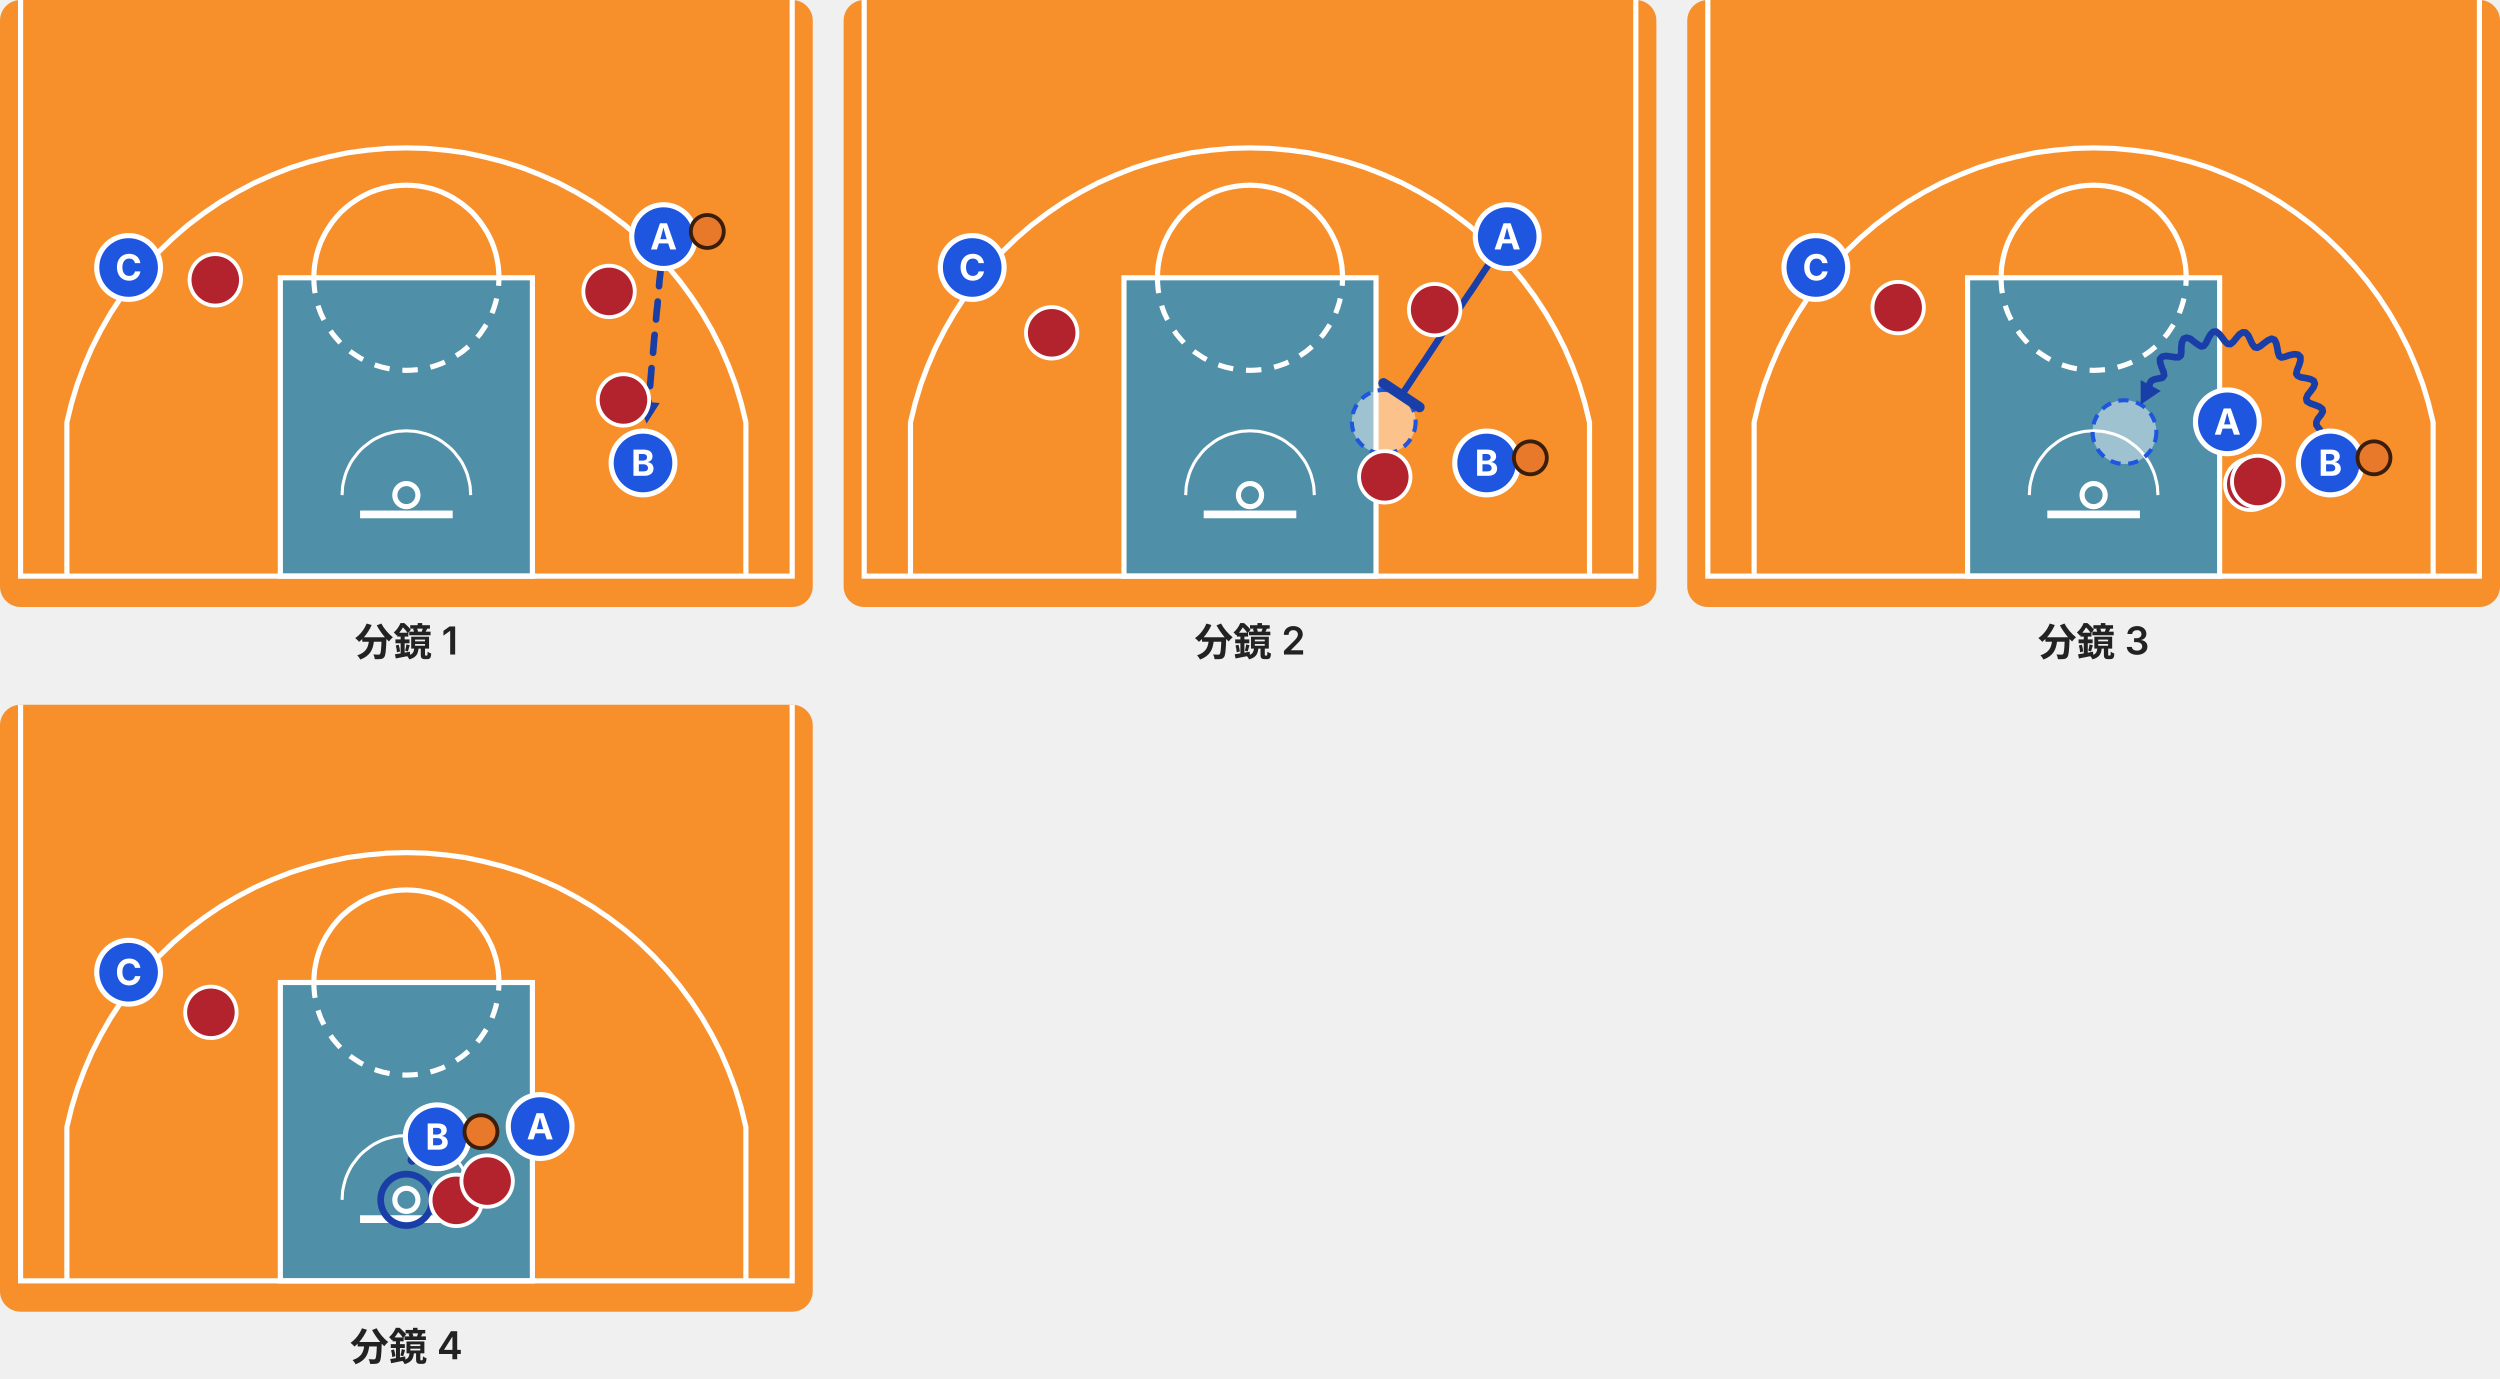
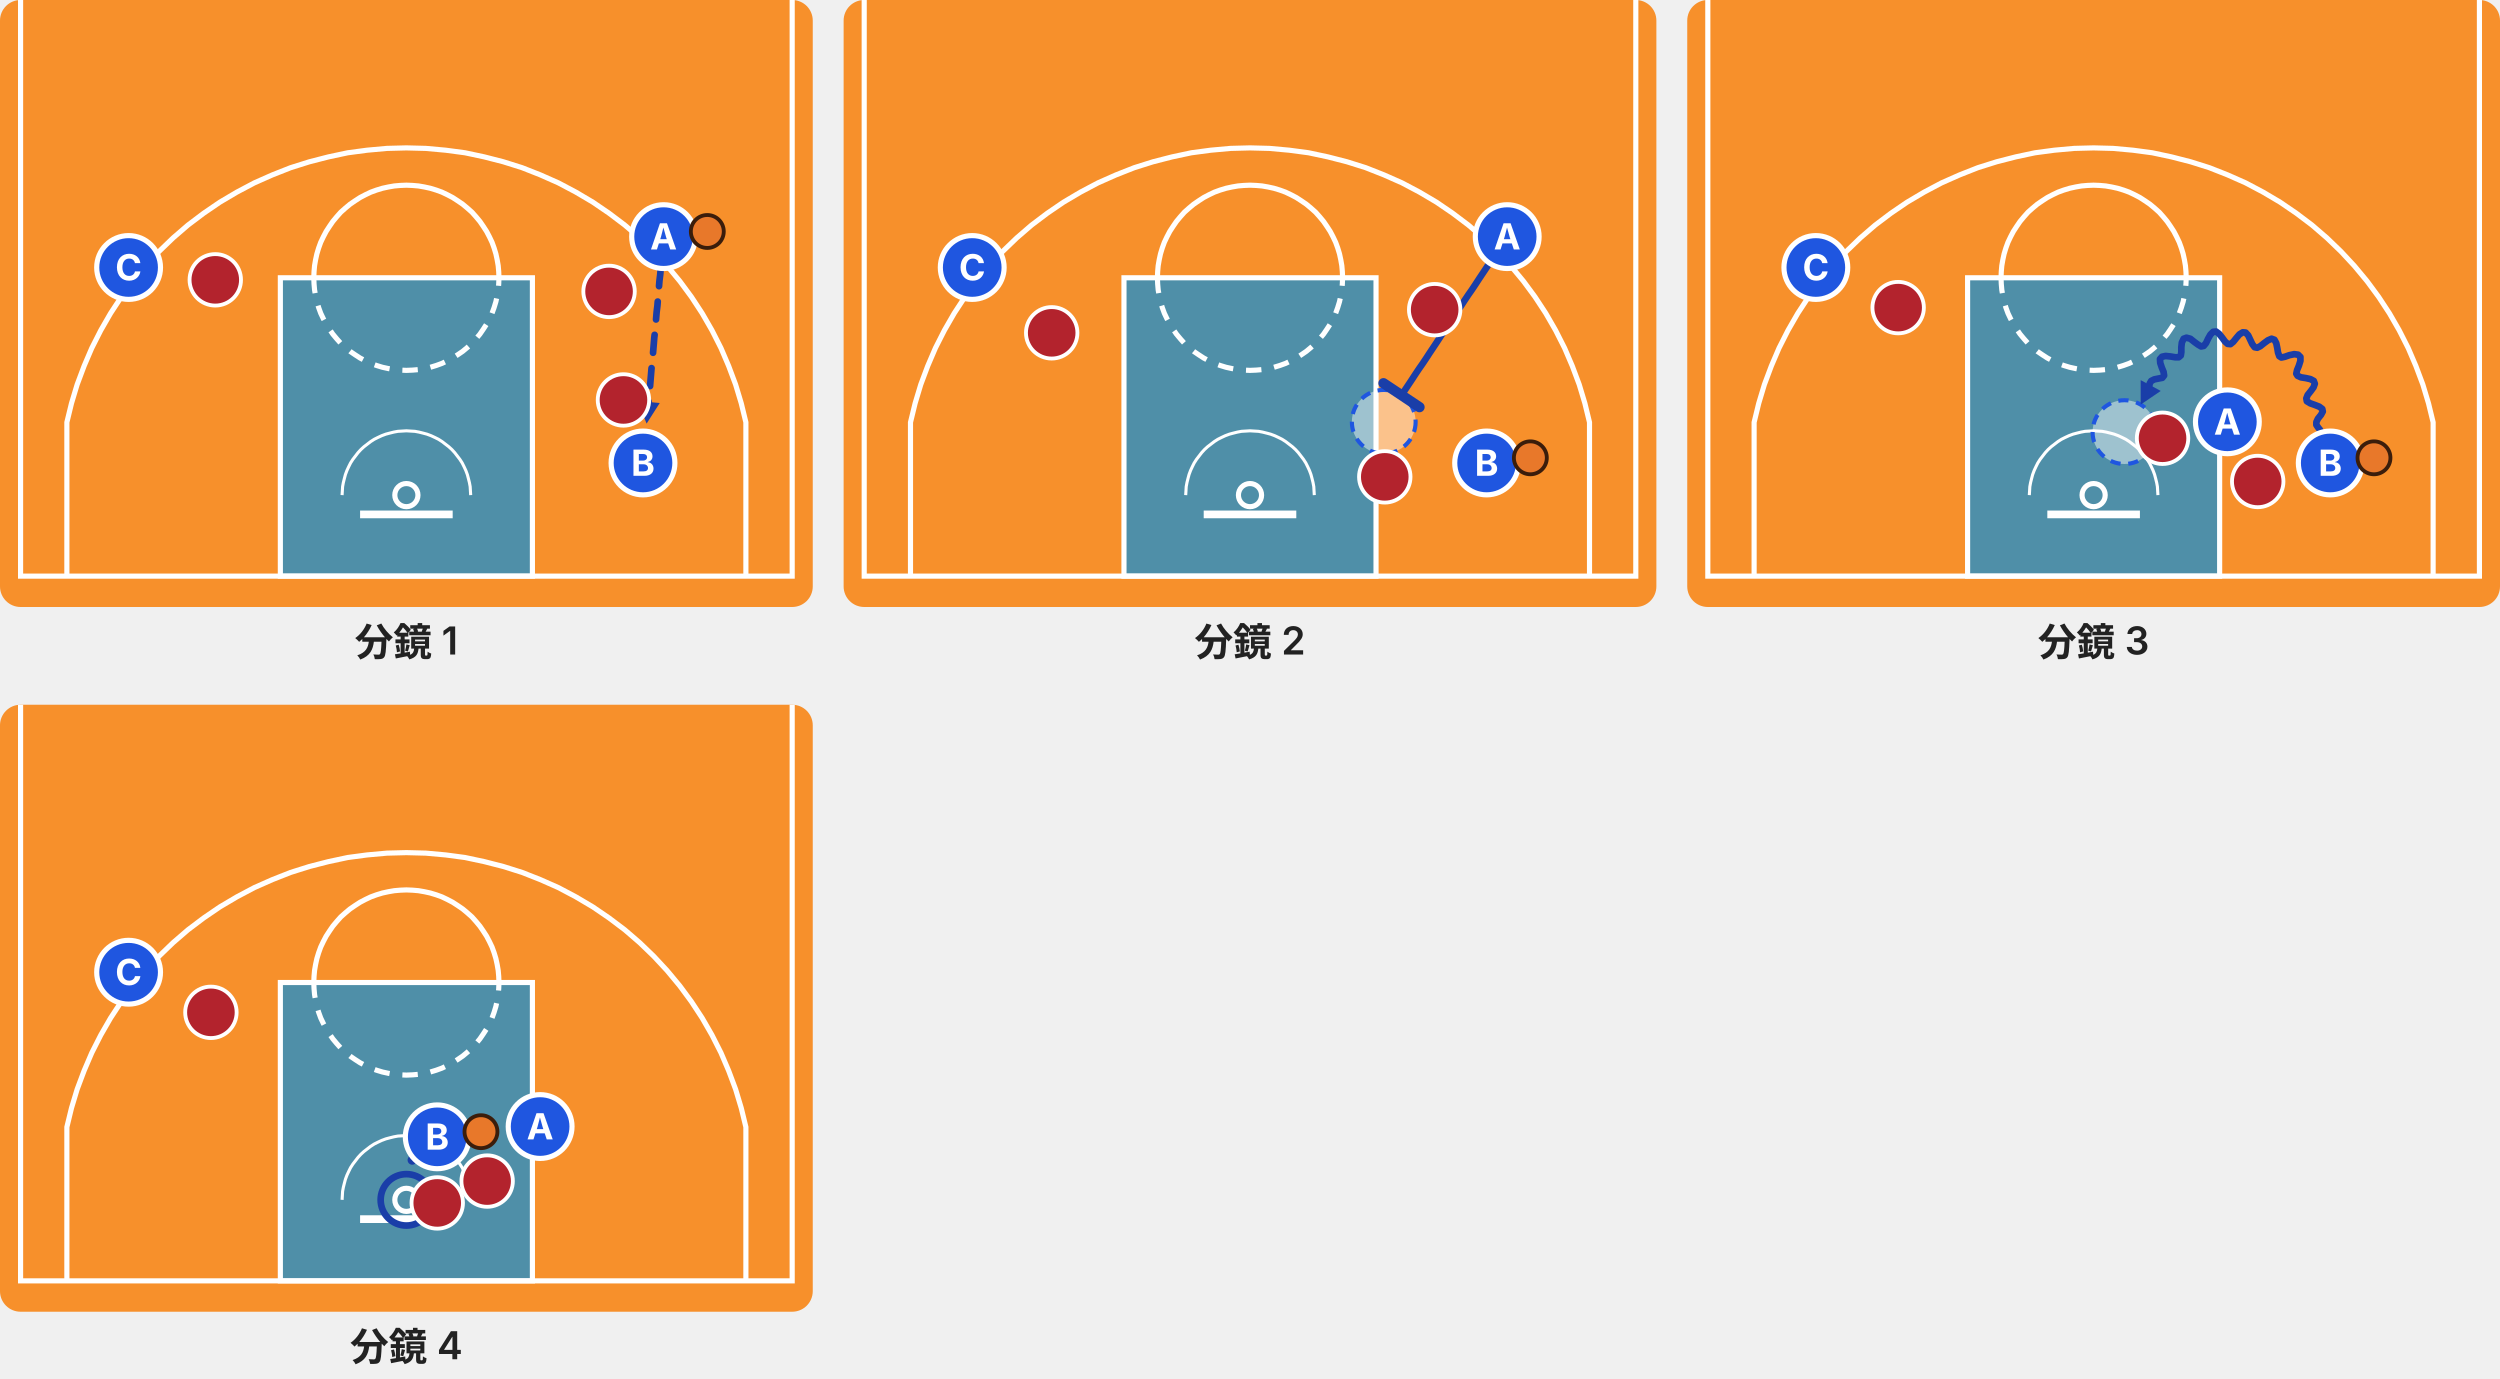
<svg xmlns="http://www.w3.org/2000/svg" viewBox="0 0 972.0 536.0" width="972.0" height="536.0" font-family="-apple-system, 'PingFang TC', 'Noto Sans TC', sans-serif">
  <g transform="translate(0,0)">
    <rect width="316.0" height="236.0" rx="8" fill="#f7902b" />
    <rect x="109.0" y="108.0" width="98.0" height="116.0" fill="#4f8fa8" stroke="#ffffff" stroke-width="2" />
    <polyline points="8.0,0.0 8.0,224.0 308.0,224.0 308.0,0.0" fill="none" stroke="#ffffff" stroke-width="2" />
    <polyline points="194.0,108.0 193.9,105.6 193.7,103.3 193.3,101.0 192.8,98.7 192.1,96.4 191.3,94.2 190.3,92.1 189.2,90.0 187.9,88.0 186.6,86.1 185.1,84.3 183.5,82.5 181.7,80.9 179.9,79.4 178.0,78.1 176.0,76.8 173.9,75.7 171.8,74.7 169.6,73.9 167.3,73.2 165.0,72.7 162.7,72.3 160.4,72.1 158.0,72.0 155.6,72.1 153.3,72.3 151.0,72.7 148.7,73.2 146.4,73.9 144.2,74.7 142.1,75.7 140.0,76.8 138.0,78.1 136.1,79.4 134.3,80.9 132.5,82.5 130.9,84.3 129.4,86.1 128.1,88.0 126.8,90.0 125.7,92.1 124.7,94.2 123.9,96.4 123.2,98.7 122.7,101.0 122.3,103.3 122.1,105.6 122.0,108.0" fill="none" stroke="#ffffff" stroke-width="2" />
    <polyline points="122.0,108.0 122.1,110.4 122.3,112.7 122.7,115.0 123.2,117.3 123.9,119.6 124.7,121.8 125.7,123.9 126.8,126.0 128.1,128.0 129.4,129.9 130.9,131.7 132.5,133.5 134.3,135.1 136.1,136.6 138.0,137.9 140.0,139.2 142.1,140.3 144.2,141.3 146.4,142.1 148.7,142.8 151.0,143.3 153.3,143.7 155.6,143.9 158.0,144.0 160.4,143.9 162.7,143.7 165.0,143.3 167.3,142.8 169.6,142.1 171.8,141.3 173.9,140.3 176.0,139.2 178.0,137.9 179.9,136.6 181.7,135.1 183.5,133.5 185.1,131.7 186.6,129.9 187.9,128.0 189.2,126.0 190.3,123.9 191.3,121.8 192.1,119.6 192.8,117.3 193.3,115.0 193.7,112.7 193.9,110.4 194.0,108.0" fill="none" stroke="#ffffff" stroke-width="2" stroke-dasharray="6 5" />
    <polyline points="290.0,224.0 290.0,164.2 288.2,156.8 286.0,149.5 283.3,142.3 280.3,135.3 276.8,128.4 273.0,121.8 268.8,115.4 264.3,109.3 259.4,103.4 254.2,97.8 248.7,92.5 242.9,87.5 236.8,82.9 230.5,78.6 223.9,74.7 217.1,71.1 210.1,68.0 203.0,65.2 195.7,62.9 188.3,61.0 180.8,59.4 173.3,58.4 165.6,57.7 158.0,57.5 150.4,57.7 142.7,58.4 135.2,59.4 127.7,61.0 120.3,62.9 113.0,65.2 105.9,68.0 98.9,71.1 92.1,74.7 85.5,78.6 79.2,82.9 73.1,87.5 67.3,92.5 61.8,97.8 56.6,103.4 51.7,109.3 47.2,115.4 43.0,121.8 39.2,128.4 35.7,135.3 32.7,142.3 30.0,149.5 27.8,156.8 26.0,164.2 26.0,224.0" fill="none" stroke="#ffffff" stroke-width="2" />
    <polyline points="183.0,192.5 182.9,190.9 182.8,189.2 182.5,187.6 182.1,186.0 181.7,184.5 181.1,182.9 180.4,181.4 179.7,180.0 178.8,178.6 177.8,177.3 176.8,176.0 175.7,174.8 174.5,173.7 173.2,172.7 171.9,171.7 170.5,170.8 169.1,170.1 167.6,169.4 166.0,168.8 164.5,168.4 162.9,168.0 161.3,167.7 159.6,167.6 158.0,167.5 156.4,167.6 154.7,167.7 153.1,168.0 151.5,168.4 150.0,168.8 148.4,169.4 146.9,170.1 145.5,170.8 144.1,171.7 142.8,172.7 141.5,173.7 140.3,174.8 139.2,176.0 138.2,177.3 137.2,178.6 136.3,180.0 135.6,181.4 134.9,182.9 134.3,184.5 133.9,186.0 133.5,187.6 133.2,189.2 133.1,190.9 133.0,192.5" fill="none" stroke="#ffffff" stroke-width="1.2" />
    <line x1="140.0" y1="200.0" x2="176.0" y2="200.0" stroke="#ffffff" stroke-width="3" />
    <circle cx="158.0" cy="192.5" r="4.5" fill="none" stroke="#ffffff" stroke-width="2" />
    <polyline points="256.9,104.3 256.7,106.7 256.4,109.1 256.2,111.6 256.0,114.0 255.8,116.4 255.6,118.9 255.3,121.3 255.1,123.8 254.9,126.2 254.7,128.7 254.4,131.1 254.2,133.6 254.0,136.0 253.8,138.4 253.6,140.9 253.3,143.3 253.1,145.8 252.9,148.2 252.7,150.7 252.4,153.1 252.2,155.6 252.0,157.9" fill="none" stroke="#1a3ea8" stroke-width="2.6" stroke-linecap="round" stroke-linejoin="round" stroke-dasharray="7 6" />
    <polygon points="251.4,164.7 256.5,156.7 247.8,155.9" fill="#1a3ea8" />
    <circle cx="236.8" cy="113.3" r="10.0" fill="#b3232d" stroke="#fff" stroke-width="1.5" />
    <circle cx="242.4" cy="155.5" r="10.0" fill="#b3232d" stroke="#fff" stroke-width="1.5" />
    <circle cx="83.7" cy="108.8" r="10.0" fill="#b3232d" stroke="#fff" stroke-width="1.5" />
    <circle cx="258.0" cy="92.0" r="12.4" fill="#1f56e0" stroke="#fff" stroke-width="2" />
    <text x="258.0" y="97.0" font-size="14" font-weight="700" fill="#fff" text-anchor="middle">A</text>
    <circle cx="250.0" cy="180.0" r="12.4" fill="#1f56e0" stroke="#fff" stroke-width="2" />
    <text x="250.0" y="185.0" font-size="14" font-weight="700" fill="#fff" text-anchor="middle">B</text>
    <circle cx="50.0" cy="104.0" r="12.4" fill="#1f56e0" stroke="#fff" stroke-width="2" />
    <text x="50.0" y="109.0" font-size="14" font-weight="700" fill="#fff" text-anchor="middle">C</text>
    <circle cx="275.0" cy="90.0" r="6.4" fill="#e8782a" stroke="#3b1d0b" stroke-width="1.5" />
    <text x="158.0" y="255.0" font-size="15" font-weight="600" fill="#222" text-anchor="middle">分鏡 1</text>
  </g>
  <g transform="translate(328,0)">
    <rect width="316.0" height="236.0" rx="8" fill="#f7902b" />
    <rect x="109.0" y="108.0" width="98.0" height="116.0" fill="#4f8fa8" stroke="#ffffff" stroke-width="2" />
    <polyline points="8.0,0.0 8.0,224.0 308.0,224.0 308.0,0.0" fill="none" stroke="#ffffff" stroke-width="2" />
    <polyline points="194.0,108.0 193.9,105.6 193.7,103.3 193.3,101.0 192.8,98.7 192.1,96.4 191.3,94.2 190.3,92.1 189.2,90.0 187.9,88.0 186.6,86.1 185.1,84.3 183.5,82.5 181.7,80.9 179.9,79.4 178.0,78.1 176.0,76.8 173.9,75.7 171.8,74.7 169.6,73.9 167.3,73.2 165.0,72.7 162.7,72.3 160.4,72.1 158.0,72.0 155.6,72.1 153.3,72.3 151.0,72.7 148.7,73.2 146.4,73.9 144.2,74.7 142.1,75.7 140.0,76.8 138.0,78.1 136.1,79.4 134.3,80.9 132.5,82.5 130.9,84.3 129.4,86.1 128.1,88.0 126.8,90.0 125.7,92.1 124.7,94.2 123.9,96.4 123.2,98.7 122.7,101.0 122.3,103.3 122.1,105.6 122.0,108.0" fill="none" stroke="#ffffff" stroke-width="2" />
    <polyline points="122.0,108.0 122.1,110.4 122.3,112.7 122.7,115.0 123.2,117.3 123.9,119.6 124.7,121.8 125.7,123.9 126.8,126.0 128.1,128.0 129.4,129.9 130.9,131.7 132.5,133.5 134.3,135.1 136.1,136.6 138.0,137.9 140.0,139.2 142.1,140.3 144.2,141.3 146.4,142.1 148.7,142.8 151.0,143.3 153.3,143.7 155.6,143.9 158.0,144.0 160.4,143.9 162.7,143.7 165.0,143.3 167.3,142.8 169.6,142.1 171.8,141.3 173.9,140.3 176.0,139.2 178.0,137.9 179.9,136.6 181.7,135.1 183.5,133.5 185.1,131.7 186.6,129.9 187.9,128.0 189.2,126.0 190.3,123.9 191.3,121.8 192.1,119.6 192.8,117.3 193.3,115.0 193.7,112.7 193.9,110.4 194.0,108.0" fill="none" stroke="#ffffff" stroke-width="2" stroke-dasharray="6 5" />
    <polyline points="290.0,224.0 290.0,164.2 288.2,156.8 286.0,149.5 283.3,142.3 280.3,135.3 276.8,128.4 273.0,121.8 268.8,115.4 264.3,109.3 259.4,103.4 254.2,97.8 248.7,92.5 242.9,87.5 236.8,82.9 230.5,78.6 223.9,74.7 217.1,71.1 210.1,68.0 203.0,65.2 195.7,62.9 188.3,61.0 180.8,59.4 173.3,58.4 165.6,57.7 158.0,57.5 150.4,57.7 142.7,58.4 135.2,59.4 127.7,61.0 120.3,62.9 113.0,65.2 105.9,68.0 98.9,71.1 92.1,74.7 85.5,78.6 79.2,82.9 73.1,87.5 67.3,92.5 61.8,97.8 56.6,103.4 51.7,109.3 47.2,115.4 43.0,121.8 39.2,128.4 35.7,135.3 32.7,142.3 30.0,149.5 27.8,156.8 26.0,164.2 26.0,224.0" fill="none" stroke="#ffffff" stroke-width="2" />
    <polyline points="183.0,192.5 182.9,190.9 182.8,189.2 182.5,187.6 182.1,186.0 181.7,184.5 181.1,182.9 180.4,181.4 179.7,180.0 178.8,178.6 177.8,177.3 176.8,176.0 175.7,174.8 174.5,173.7 173.2,172.7 171.9,171.7 170.5,170.8 169.1,170.1 167.6,169.4 166.0,168.8 164.5,168.4 162.9,168.0 161.3,167.7 159.6,167.6 158.0,167.5 156.4,167.6 154.7,167.7 153.1,168.0 151.5,168.4 150.0,168.8 148.4,169.4 146.9,170.1 145.5,170.8 144.1,171.7 142.8,172.7 141.5,173.7 140.3,174.8 139.2,176.0 138.2,177.3 137.2,178.6 136.3,180.0 135.6,181.4 134.9,182.9 134.3,184.5 133.9,186.0 133.5,187.6 133.2,189.2 133.1,190.9 133.0,192.5" fill="none" stroke="#ffffff" stroke-width="1.2" />
    <line x1="140.0" y1="200.0" x2="176.0" y2="200.0" stroke="#ffffff" stroke-width="3" />
    <circle cx="158.0" cy="192.5" r="4.5" fill="none" stroke="#ffffff" stroke-width="2" />
    <circle cx="210.0" cy="164.0" r="12.4" fill="#ffffff" fill-opacity="0.45" stroke="#1f56e0" stroke-width="1.6" stroke-dasharray="4 3" />
    <polyline points="251.1,102.3 249.8,104.3 248.4,106.4 247.0,108.5 245.7,110.5 244.3,112.6 242.9,114.6 241.5,116.7 240.2,118.7 238.8,120.8 237.4,122.9 236.1,124.9 234.7,127.0 233.3,129.0 231.9,131.1 230.6,133.1 229.2,135.2 227.8,137.3 226.5,139.3 225.1,141.4 223.7,143.4 222.3,145.5 221.0,147.5 219.6,149.6 218.2,151.7 216.9,153.7" fill="none" stroke="#1a3ea8" stroke-width="2.6" stroke-linecap="round" stroke-linejoin="round" />
    <line x1="223.9" y1="158.3" x2="209.9" y2="149.0" stroke="#1a3ea8" stroke-width="4" stroke-linecap="round" />
    <circle cx="229.8" cy="120.4" r="10.0" fill="#b3232d" stroke="#fff" stroke-width="1.5" />
    <circle cx="210.4" cy="185.4" r="10.0" fill="#b3232d" stroke="#fff" stroke-width="1.5" />
    <circle cx="80.9" cy="129.4" r="10.0" fill="#b3232d" stroke="#fff" stroke-width="1.5" />
    <circle cx="258.0" cy="92.0" r="12.4" fill="#1f56e0" stroke="#fff" stroke-width="2" />
    <text x="258.0" y="97.0" font-size="14" font-weight="700" fill="#fff" text-anchor="middle">A</text>
    <circle cx="250.0" cy="180.0" r="12.4" fill="#1f56e0" stroke="#fff" stroke-width="2" />
    <text x="250.0" y="185.0" font-size="14" font-weight="700" fill="#fff" text-anchor="middle">B</text>
    <circle cx="50.0" cy="104.0" r="12.4" fill="#1f56e0" stroke="#fff" stroke-width="2" />
    <text x="50.0" y="109.0" font-size="14" font-weight="700" fill="#fff" text-anchor="middle">C</text>
    <circle cx="267.0" cy="178.0" r="6.4" fill="#e8782a" stroke="#3b1d0b" stroke-width="1.5" />
    <text x="158.0" y="255.0" font-size="15" font-weight="600" fill="#222" text-anchor="middle">分鏡 2</text>
  </g>
  <g transform="translate(656,0)">
    <rect width="316.0" height="236.0" rx="8" fill="#f7902b" />
    <rect x="109.0" y="108.0" width="98.0" height="116.0" fill="#4f8fa8" stroke="#ffffff" stroke-width="2" />
    <polyline points="8.0,0.0 8.0,224.0 308.0,224.0 308.0,0.0" fill="none" stroke="#ffffff" stroke-width="2" />
    <polyline points="194.0,108.0 193.9,105.6 193.7,103.3 193.3,101.0 192.8,98.7 192.1,96.4 191.3,94.2 190.3,92.1 189.2,90.0 187.9,88.0 186.6,86.1 185.1,84.3 183.5,82.5 181.7,80.9 179.9,79.4 178.0,78.1 176.0,76.8 173.9,75.7 171.8,74.7 169.6,73.9 167.3,73.2 165.0,72.7 162.7,72.3 160.4,72.1 158.0,72.0 155.6,72.1 153.3,72.3 151.0,72.7 148.7,73.2 146.4,73.9 144.2,74.7 142.1,75.7 140.0,76.8 138.0,78.1 136.1,79.4 134.3,80.9 132.5,82.5 130.9,84.3 129.4,86.1 128.1,88.0 126.8,90.0 125.7,92.1 124.7,94.2 123.9,96.4 123.2,98.7 122.7,101.0 122.3,103.3 122.1,105.6 122.0,108.0" fill="none" stroke="#ffffff" stroke-width="2" />
    <polyline points="122.0,108.0 122.1,110.4 122.3,112.7 122.7,115.0 123.2,117.3 123.9,119.6 124.7,121.8 125.7,123.9 126.8,126.0 128.1,128.0 129.4,129.9 130.9,131.7 132.5,133.5 134.3,135.1 136.1,136.6 138.0,137.9 140.0,139.2 142.1,140.3 144.2,141.3 146.4,142.1 148.7,142.8 151.0,143.3 153.3,143.7 155.6,143.9 158.0,144.0 160.4,143.9 162.7,143.7 165.0,143.3 167.3,142.8 169.6,142.1 171.8,141.3 173.9,140.3 176.0,139.2 178.0,137.9 179.9,136.6 181.7,135.1 183.5,133.5 185.1,131.7 186.6,129.9 187.9,128.0 189.2,126.0 190.3,123.9 191.3,121.8 192.1,119.6 192.8,117.3 193.3,115.0 193.7,112.7 193.9,110.4 194.0,108.0" fill="none" stroke="#ffffff" stroke-width="2" stroke-dasharray="6 5" />
    <polyline points="290.0,224.0 290.0,164.2 288.2,156.8 286.0,149.5 283.3,142.3 280.3,135.3 276.8,128.4 273.0,121.8 268.8,115.4 264.3,109.3 259.4,103.4 254.2,97.8 248.7,92.5 242.9,87.5 236.8,82.9 230.5,78.6 223.9,74.7 217.1,71.1 210.1,68.0 203.0,65.2 195.7,62.9 188.3,61.0 180.8,59.4 173.3,58.4 165.6,57.7 158.0,57.5 150.4,57.7 142.7,58.4 135.2,59.4 127.7,61.0 120.3,62.9 113.0,65.2 105.9,68.0 98.9,71.1 92.1,74.7 85.5,78.6 79.2,82.9 73.1,87.5 67.3,92.5 61.8,97.8 56.6,103.4 51.7,109.3 47.2,115.4 43.0,121.8 39.2,128.4 35.7,135.3 32.7,142.3 30.0,149.5 27.8,156.8 26.0,164.2 26.0,224.0" fill="none" stroke="#ffffff" stroke-width="2" />
    <polyline points="183.0,192.5 182.9,190.9 182.8,189.2 182.5,187.6 182.1,186.0 181.7,184.5 181.1,182.9 180.4,181.4 179.7,180.0 178.8,178.6 177.8,177.3 176.8,176.0 175.7,174.8 174.5,173.7 173.2,172.7 171.9,171.7 170.5,170.8 169.1,170.1 167.6,169.4 166.0,168.8 164.5,168.4 162.9,168.0 161.3,167.7 159.6,167.6 158.0,167.5 156.4,167.6 154.7,167.7 153.1,168.0 151.5,168.4 150.0,168.8 148.4,169.4 146.9,170.1 145.5,170.8 144.1,171.7 142.8,172.7 141.5,173.7 140.3,174.8 139.2,176.0 138.2,177.3 137.2,178.6 136.3,180.0 135.6,181.4 134.9,182.9 134.3,184.5 133.9,186.0 133.5,187.6 133.2,189.2 133.1,190.9 133.0,192.5" fill="none" stroke="#ffffff" stroke-width="1.2" />
    <line x1="140.0" y1="200.0" x2="176.0" y2="200.0" stroke="#ffffff" stroke-width="3" />
    <circle cx="158.0" cy="192.5" r="4.5" fill="none" stroke="#ffffff" stroke-width="2" />
    <circle cx="170.0" cy="168.0" r="12.4" fill="#ffffff" fill-opacity="0.45" stroke="#1f56e0" stroke-width="1.6" stroke-dasharray="4 3" />
    <polyline points="246.5,168.1 246.0,167.1 245.2,166.1 244.6,165.2 244.6,164.1 245.2,162.8 246.4,161.3 247.1,160.0 246.9,159.0 245.7,158.1 243.9,157.4 242.2,156.8 240.9,156.0 240.7,154.9 241.2,153.6 242.4,152.1 243.5,150.6 244.0,149.2 243.6,148.1 242.3,147.4 240.5,147.0 238.6,146.7 237.3,146.1 236.8,145.3 237.1,143.9 237.8,142.2 238.4,140.3 238.4,138.8 237.5,137.9 236.0,137.7 234.1,138.1 232.4,138.7 231.0,139.0 230.2,138.5 229.7,137.1 229.4,135.3 229.0,133.4 228.3,132.1 227.2,131.7 225.8,132.3 224.3,133.4 222.8,134.6 221.6,135.2 220.6,135.0 219.7,133.8 218.9,132.1 218.1,130.4 217.1,129.3 216.0,129.2 214.7,130.0 213.5,131.4 212.3,132.9 211.2,133.8 210.1,133.7 209.1,132.8 208.0,131.3 206.8,129.8 205.6,128.9 204.5,129.0 203.4,130.1 202.5,131.7 201.7,133.4 200.8,134.5 199.8,134.7 198.6,134.0 197.1,132.9 195.6,131.7 194.1,131.3 193.0,131.7 192.3,133.2 192.1,135.0 192.1,136.9 191.9,138.2 191.1,138.9 189.7,138.9 187.9,138.6 186.0,138.4 184.6,138.7 183.8,139.6 183.9,141.1 184.5,142.9 185.2,144.6 185.4,146.0 184.7,146.9 183.1,147.2 181.6,147.5 180.4,148.1 179.8,149.1 179.6,150.2 179.5,151.3" fill="none" stroke="#1a3ea8" stroke-width="2.6" stroke-linecap="round" stroke-linejoin="round" />
    <polygon points="176.3,157.3 184.1,152.0 176.3,147.8" fill="#1a3ea8" />
-     <circle cx="219.1" cy="188.3" r="10.0" fill="#b3232d" stroke="#fff" stroke-width="1.5" />
+     <circle cx="184.8" cy="170.4" r="10.0" fill="#b3232d" stroke="#fff" stroke-width="1.5" />
    <circle cx="221.8" cy="187.2" r="10.0" fill="#b3232d" stroke="#fff" stroke-width="1.5" />
    <circle cx="82.0" cy="119.6" r="10.0" fill="#b3232d" stroke="#fff" stroke-width="1.5" />
    <circle cx="210.0" cy="164.0" r="12.4" fill="#1f56e0" stroke="#fff" stroke-width="2" />
    <text x="210.0" y="169.0" font-size="14" font-weight="700" fill="#fff" text-anchor="middle">A</text>
    <circle cx="250.0" cy="180.0" r="12.4" fill="#1f56e0" stroke="#fff" stroke-width="2" />
    <text x="250.0" y="185.0" font-size="14" font-weight="700" fill="#fff" text-anchor="middle">B</text>
    <circle cx="50.0" cy="104.0" r="12.4" fill="#1f56e0" stroke="#fff" stroke-width="2" />
    <text x="50.0" y="109.0" font-size="14" font-weight="700" fill="#fff" text-anchor="middle">C</text>
    <circle cx="267.0" cy="178.0" r="6.4" fill="#e8782a" stroke="#3b1d0b" stroke-width="1.5" />
    <text x="158.0" y="255.0" font-size="15" font-weight="600" fill="#222" text-anchor="middle">分鏡 3</text>
  </g>
  <g transform="translate(0,274)">
    <rect width="316.0" height="236.0" rx="8" fill="#f7902b" />
    <rect x="109.0" y="108.0" width="98.0" height="116.0" fill="#4f8fa8" stroke="#ffffff" stroke-width="2" />
    <polyline points="8.0,0.0 8.0,224.0 308.0,224.0 308.0,0.0" fill="none" stroke="#ffffff" stroke-width="2" />
    <polyline points="194.0,108.0 193.9,105.6 193.7,103.3 193.3,101.0 192.8,98.7 192.1,96.4 191.3,94.2 190.3,92.1 189.2,90.0 187.9,88.0 186.6,86.1 185.1,84.3 183.5,82.5 181.7,80.9 179.9,79.4 178.0,78.1 176.0,76.8 173.9,75.7 171.8,74.7 169.6,73.9 167.3,73.2 165.0,72.7 162.7,72.3 160.4,72.1 158.0,72.0 155.6,72.1 153.3,72.3 151.0,72.7 148.7,73.2 146.4,73.9 144.2,74.7 142.1,75.7 140.0,76.8 138.0,78.1 136.1,79.4 134.3,80.9 132.5,82.5 130.9,84.3 129.4,86.1 128.1,88.0 126.8,90.0 125.7,92.1 124.7,94.2 123.9,96.4 123.2,98.7 122.7,101.0 122.3,103.3 122.1,105.6 122.0,108.0" fill="none" stroke="#ffffff" stroke-width="2" />
    <polyline points="122.0,108.0 122.1,110.4 122.3,112.7 122.7,115.0 123.2,117.3 123.9,119.6 124.7,121.8 125.7,123.9 126.8,126.0 128.1,128.0 129.4,129.9 130.9,131.7 132.5,133.5 134.3,135.1 136.1,136.6 138.0,137.9 140.0,139.2 142.1,140.3 144.2,141.3 146.4,142.1 148.7,142.8 151.0,143.3 153.3,143.7 155.6,143.9 158.0,144.0 160.4,143.9 162.7,143.7 165.0,143.3 167.3,142.8 169.6,142.1 171.8,141.3 173.9,140.3 176.0,139.2 178.0,137.9 179.9,136.6 181.7,135.1 183.5,133.5 185.1,131.7 186.6,129.9 187.9,128.0 189.2,126.0 190.3,123.9 191.3,121.8 192.1,119.6 192.8,117.3 193.3,115.0 193.7,112.7 193.9,110.4 194.0,108.0" fill="none" stroke="#ffffff" stroke-width="2" stroke-dasharray="6 5" />
    <polyline points="290.0,224.0 290.0,164.2 288.2,156.8 286.0,149.5 283.3,142.3 280.3,135.3 276.8,128.4 273.0,121.8 268.8,115.4 264.3,109.3 259.4,103.4 254.2,97.8 248.7,92.5 242.9,87.5 236.8,82.9 230.5,78.6 223.9,74.7 217.1,71.1 210.1,68.0 203.0,65.2 195.7,62.9 188.3,61.0 180.8,59.4 173.3,58.4 165.6,57.7 158.0,57.5 150.4,57.7 142.7,58.4 135.2,59.4 127.7,61.0 120.3,62.9 113.0,65.2 105.9,68.0 98.9,71.1 92.1,74.7 85.5,78.6 79.2,82.9 73.1,87.5 67.3,92.5 61.8,97.8 56.6,103.4 51.7,109.3 47.2,115.4 43.0,121.8 39.2,128.4 35.7,135.3 32.7,142.3 30.0,149.5 27.8,156.8 26.0,164.2 26.0,224.0" fill="none" stroke="#ffffff" stroke-width="2" />
    <polyline points="183.0,192.5 182.9,190.9 182.8,189.2 182.5,187.6 182.1,186.0 181.7,184.5 181.1,182.9 180.4,181.4 179.7,180.0 178.8,178.6 177.8,177.3 176.8,176.0 175.7,174.8 174.5,173.7 173.2,172.7 171.9,171.7 170.5,170.8 169.1,170.1 167.6,169.4 166.0,168.8 164.5,168.4 162.9,168.0 161.3,167.7 159.6,167.6 158.0,167.5 156.4,167.6 154.7,167.7 153.1,168.0 151.5,168.4 150.0,168.8 148.4,169.4 146.9,170.1 145.5,170.8 144.1,171.7 142.8,172.7 141.5,173.7 140.3,174.8 139.2,176.0 138.2,177.3 137.2,178.6 136.3,180.0 135.6,181.4 134.9,182.9 134.3,184.5 133.9,186.0 133.5,187.6 133.2,189.2 133.1,190.9 133.0,192.5" fill="none" stroke="#ffffff" stroke-width="1.2" />
    <line x1="140.0" y1="200.0" x2="176.0" y2="200.0" stroke="#ffffff" stroke-width="3" />
    <circle cx="158.0" cy="192.5" r="4.5" fill="none" stroke="#ffffff" stroke-width="2" />
    <polyline points="160.8,176.2 159.6,178.1 158.8,180.2 158.4,182.5" fill="none" stroke="#1a3ea8" stroke-width="3.6" stroke-linecap="round" stroke-linejoin="round" stroke-dasharray="1 6" />
    <circle cx="158.0" cy="192.5" r="10.0" fill="none" stroke="#1a3ea8" stroke-width="2.6" />
-     <circle cx="177.4" cy="192.7" r="10.0" fill="#b3232d" stroke="#fff" stroke-width="1.5" />
+     <circle cx="170.0" cy="193.7" r="10.0" fill="#b3232d" stroke="#fff" stroke-width="1.5" />
    <circle cx="189.4" cy="185.2" r="10.0" fill="#b3232d" stroke="#fff" stroke-width="1.5" />
    <circle cx="82.0" cy="119.6" r="10.0" fill="#b3232d" stroke="#fff" stroke-width="1.5" />
    <circle cx="210.0" cy="164.0" r="12.4" fill="#1f56e0" stroke="#fff" stroke-width="2" />
    <text x="210.0" y="169.0" font-size="14" font-weight="700" fill="#fff" text-anchor="middle">A</text>
    <circle cx="170.0" cy="168.0" r="12.4" fill="#1f56e0" stroke="#fff" stroke-width="2" />
    <text x="170.0" y="173.0" font-size="14" font-weight="700" fill="#fff" text-anchor="middle">B</text>
    <circle cx="50.0" cy="104.0" r="12.4" fill="#1f56e0" stroke="#fff" stroke-width="2" />
    <text x="50.0" y="109.0" font-size="14" font-weight="700" fill="#fff" text-anchor="middle">C</text>
    <circle cx="187.0" cy="166.0" r="6.4" fill="#e8782a" stroke="#3b1d0b" stroke-width="1.5" />
    <text x="158.0" y="255.0" font-size="15" font-weight="600" fill="#222" text-anchor="middle">分鏡 4</text>
  </g>
</svg>
